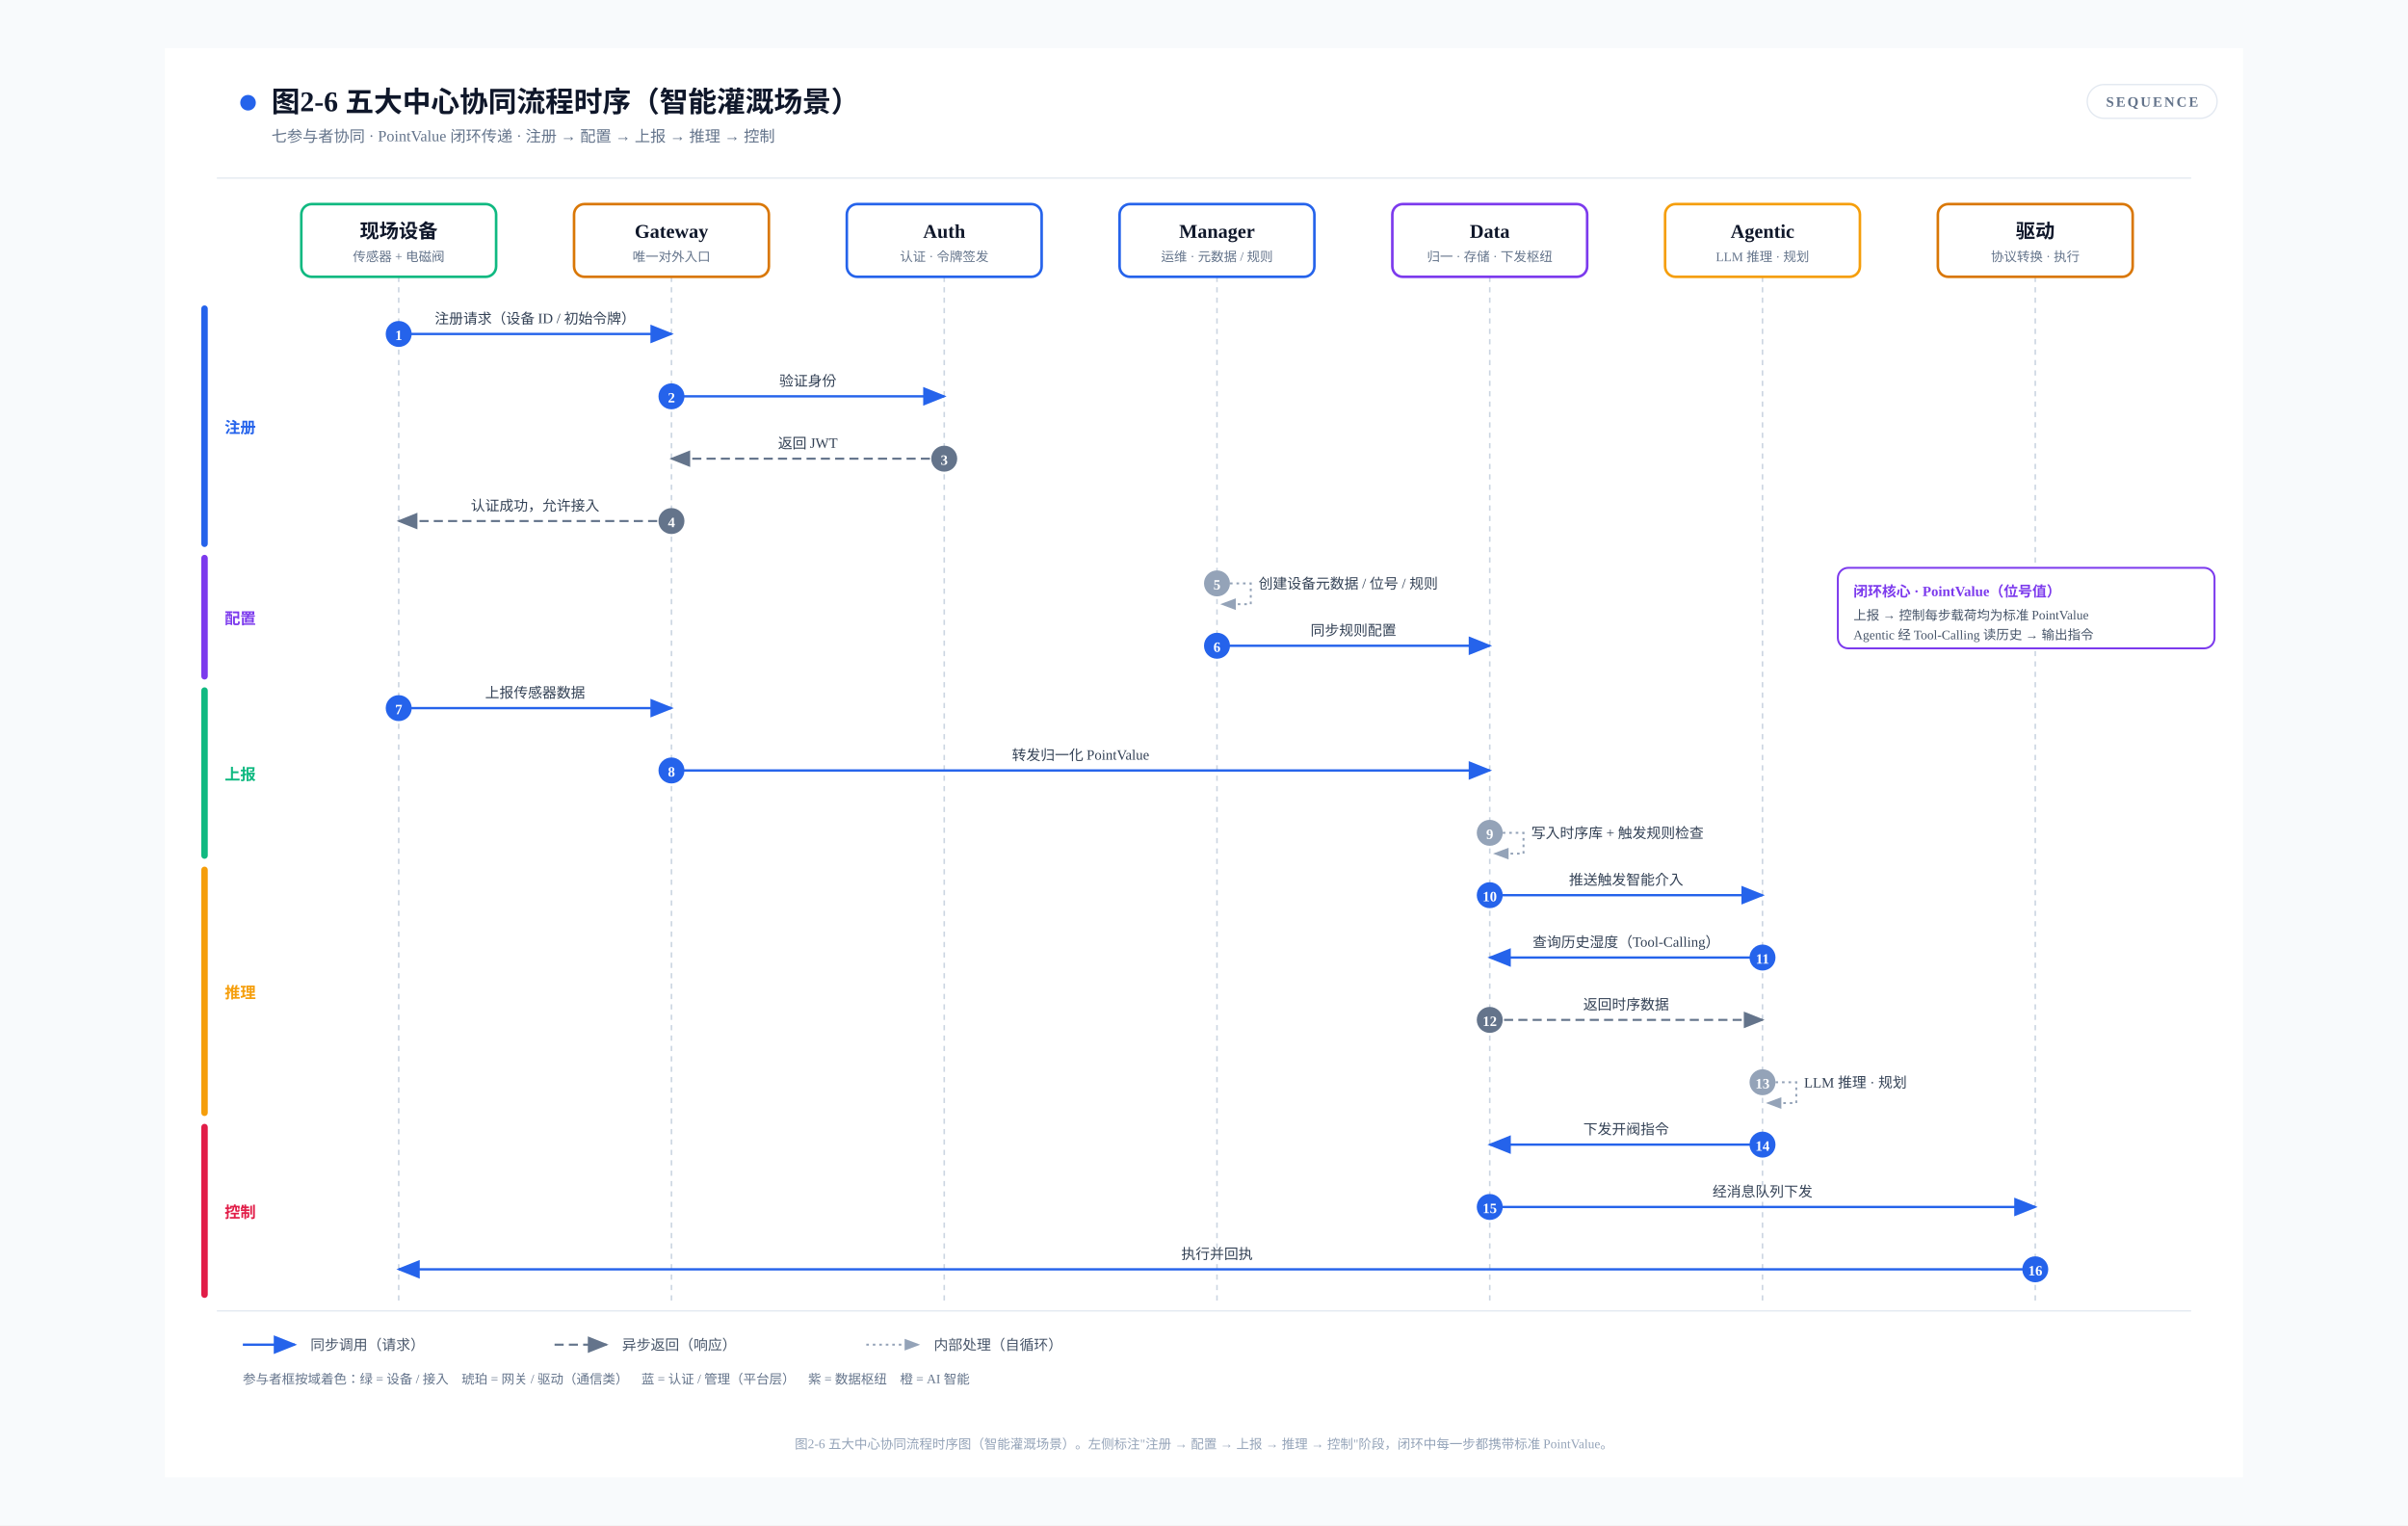
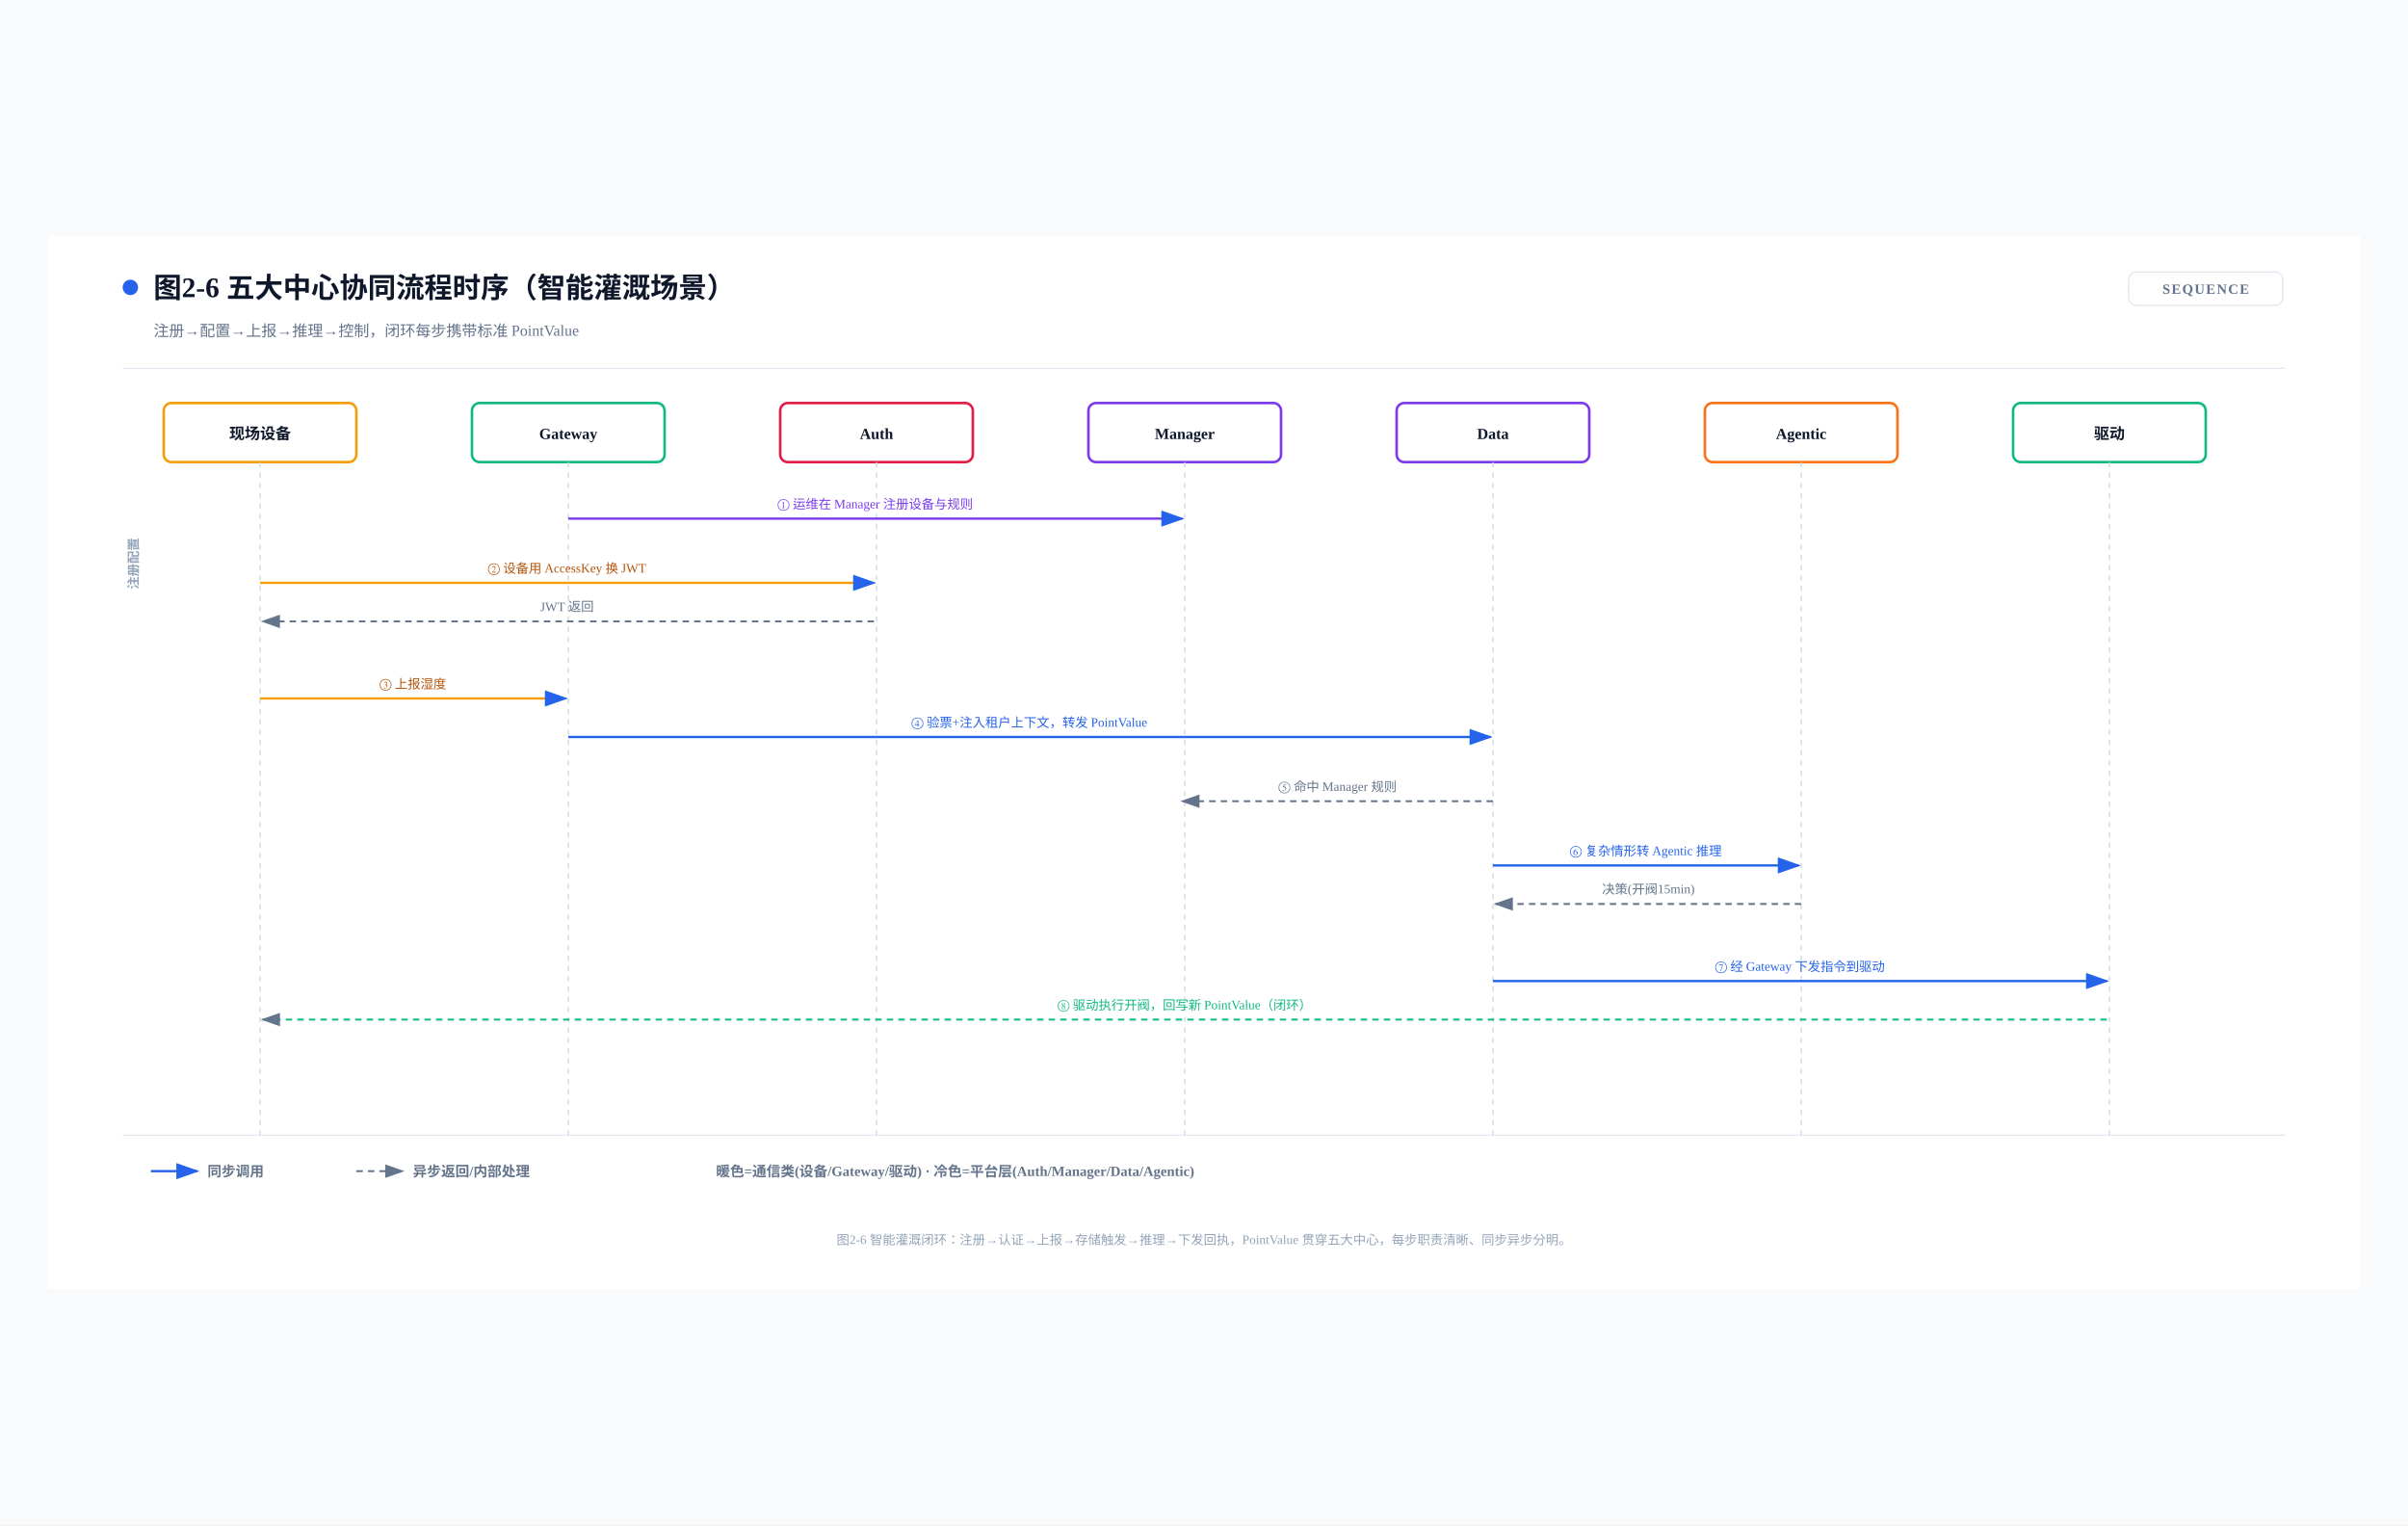
<svg xmlns="http://www.w3.org/2000/svg" width="1200" height="760" viewBox="0 0 1200 760" role="img" aria-labelledby="title desc">
  <rect width="1200" height="760" fill="#F8FAFC" />
-   <svg x="82.182" y="24.000" width="1035.636" height="712.000" viewBox="0 0 1600.000 1100.000" preserveAspectRatio="xMidYMid meet">
+   <svg x="24.000" y="117.600" width="1152.000" height="524.800" viewBox="0 0 1800.000 820.000" preserveAspectRatio="xMidYMid meet">
    <defs>
-       <marker id="ah-blue" markerWidth="10" markerHeight="8" refX="9" refY="4" orient="auto">
-         <polygon points="0 0,10 4,0 8" fill="#2563EB" />
+       <marker id="ah-blue" markerWidth="10" markerHeight="7" refX="9" refY="3.5" orient="auto">
+         <polygon points="0 0,10 3.5,0 7" fill="#2563EB" />
      </marker>
-       <marker id="ah-gray" markerWidth="10" markerHeight="8" refX="9" refY="4" orient="auto">
-         <polygon points="0 0,10 4,0 8" fill="#64748B" />
-       </marker>
-       <marker id="ah-light" markerWidth="8" markerHeight="6" refX="7" refY="3" orient="auto">
-         <polygon points="0 0,8 3,0 6" fill="#94A3B8" />
+       <marker id="ah-gray" markerWidth="10" markerHeight="7" refX="9" refY="3.5" orient="auto">
+         <polygon points="0 0,10 3.5,0 7" fill="#64748B" />
      </marker>
    </defs>
-     <rect x="0" y="0" width="1600" height="1100" fill="#FFFFFF" />
-     <circle cx="64" cy="42" r="6" fill="#2563EB" />
-     <text x="82" y="49" font-size="22" font-weight="700" fill="#0F172A">图2-6 五大中心协同流程时序（智能灌溉场景）</text>
-     <text x="82" y="72" font-size="12" fill="#64748B">七参与者协同 · PointValue 闭环传递 · 注册 → 配置 → 上报 → 推理 → 控制</text>
-     <rect x="1480" y="28" width="100" height="26" rx="13" fill="#FFFFFF" stroke="#E2E8F0" stroke-width="1" />
-     <text x="1530" y="45" font-size="11" font-weight="700" fill="#64748B" text-anchor="middle" letter-spacing="1.5">SEQUENCE</text>
-     <line x1="40" y1="100" x2="1560" y2="100" stroke="#E2E8F0" stroke-width="1" />
-     <rect x="28" y="198" width="5" height="186" rx="2.5" fill="#2563EB" />
-     <text x="46" y="291" font-size="12" font-weight="700" fill="#2563EB" dominant-baseline="central">注册</text>
-     <rect x="28" y="390" width="5" height="96" rx="2.5" fill="#7C3AED" />
-     <text x="46" y="438" font-size="12" font-weight="700" fill="#7C3AED" dominant-baseline="central">配置</text>
-     <rect x="28" y="492" width="5" height="132" rx="2.5" fill="#10B981" />
-     <text x="46" y="558" font-size="12" font-weight="700" fill="#10B981" dominant-baseline="central">上报</text>
-     <rect x="28" y="630" width="5" height="192" rx="2.5" fill="#F59E0B" />
-     <text x="46" y="726" font-size="12" font-weight="700" fill="#F59E0B" dominant-baseline="central">推理</text>
-     <rect x="28" y="828" width="5" height="134" rx="2.5" fill="#E11D48" />
-     <text x="46" y="895" font-size="12" font-weight="700" fill="#E11D48" dominant-baseline="central">控制</text>
-     <line x1="180" y1="176" x2="180" y2="965" stroke="#CBD5E1" stroke-width="1.2" stroke-dasharray="4 4" />
-     <line x1="390" y1="176" x2="390" y2="965" stroke="#CBD5E1" stroke-width="1.2" stroke-dasharray="4 4" />
-     <line x1="600" y1="176" x2="600" y2="965" stroke="#CBD5E1" stroke-width="1.2" stroke-dasharray="4 4" />
-     <line x1="810" y1="176" x2="810" y2="965" stroke="#CBD5E1" stroke-width="1.2" stroke-dasharray="4 4" />
-     <line x1="1020" y1="176" x2="1020" y2="965" stroke="#CBD5E1" stroke-width="1.2" stroke-dasharray="4 4" />
-     <line x1="1230" y1="176" x2="1230" y2="965" stroke="#CBD5E1" stroke-width="1.2" stroke-dasharray="4 4" />
-     <line x1="1440" y1="176" x2="1440" y2="965" stroke="#CBD5E1" stroke-width="1.2" stroke-dasharray="4 4" />
-     <rect x="105" y="120" width="150" height="56" rx="8" fill="#FFFFFF" stroke="#10B981" stroke-width="2" />
-     <text x="180" y="146" font-size="15" font-weight="700" fill="#0F172A" text-anchor="middle">现场设备</text>
-     <text x="180" y="164" font-size="10" fill="#64748B" text-anchor="middle">传感器 + 电磁阀</text>
-     <rect x="315" y="120" width="150" height="56" rx="8" fill="#FFFFFF" stroke="#D97706" stroke-width="2" />
-     <text x="390" y="146" font-size="15" font-weight="700" fill="#0F172A" text-anchor="middle">Gateway</text>
-     <text x="390" y="164" font-size="10" fill="#64748B" text-anchor="middle">唯一对外入口</text>
-     <rect x="525" y="120" width="150" height="56" rx="8" fill="#FFFFFF" stroke="#2563EB" stroke-width="2" />
-     <text x="600" y="146" font-size="15" font-weight="700" fill="#0F172A" text-anchor="middle">Auth</text>
-     <text x="600" y="164" font-size="10" fill="#64748B" text-anchor="middle">认证 · 令牌签发</text>
-     <rect x="735" y="120" width="150" height="56" rx="8" fill="#FFFFFF" stroke="#2563EB" stroke-width="2" />
-     <text x="810" y="146" font-size="15" font-weight="700" fill="#0F172A" text-anchor="middle">Manager</text>
-     <text x="810" y="164" font-size="10" fill="#64748B" text-anchor="middle">运维 · 元数据 / 规则</text>
-     <rect x="945" y="120" width="150" height="56" rx="8" fill="#FFFFFF" stroke="#7C3AED" stroke-width="2" />
-     <text x="1020" y="146" font-size="15" font-weight="700" fill="#0F172A" text-anchor="middle">Data</text>
-     <text x="1020" y="164" font-size="10" fill="#64748B" text-anchor="middle">归一 · 存储 · 下发枢纽</text>
-     <rect x="1155" y="120" width="150" height="56" rx="8" fill="#FFFFFF" stroke="#F59E0B" stroke-width="2" />
-     <text x="1230" y="146" font-size="15" font-weight="700" fill="#0F172A" text-anchor="middle">Agentic</text>
-     <text x="1230" y="164" font-size="10" fill="#64748B" text-anchor="middle">LLM 推理 · 规划</text>
-     <rect x="1365" y="120" width="150" height="56" rx="8" fill="#FFFFFF" stroke="#D97706" stroke-width="2" />
-     <text x="1440" y="146" font-size="15" font-weight="700" fill="#0F172A" text-anchor="middle">驱动</text>
-     <text x="1440" y="164" font-size="10" fill="#64748B" text-anchor="middle">协议转换 · 执行</text>
-     <line x1="180" y1="220" x2="390" y2="220" stroke="#2563EB" stroke-width="1.8" marker-end="url(#ah-blue)" />
-     <circle cx="180" cy="220" r="10" fill="#2563EB" />
-     <text x="180" y="221" font-size="11" font-weight="700" fill="#FFFFFF" text-anchor="middle" dominant-baseline="central">1</text>
-     <text x="285" y="212" font-size="11" fill="#334155" text-anchor="middle">注册请求（设备 ID / 初始令牌）</text>
-     <line x1="390" y1="268" x2="600" y2="268" stroke="#2563EB" stroke-width="1.8" marker-end="url(#ah-blue)" />
-     <circle cx="390" cy="268" r="10" fill="#2563EB" />
-     <text x="390" y="269" font-size="11" font-weight="700" fill="#FFFFFF" text-anchor="middle" dominant-baseline="central">2</text>
-     <text x="495" y="260" font-size="11" fill="#334155" text-anchor="middle">验证身份</text>
-     <line x1="600" y1="316" x2="390" y2="316" stroke="#64748B" stroke-width="1.6" stroke-dasharray="7 4" marker-end="url(#ah-gray)" />
-     <circle cx="600" cy="316" r="10" fill="#64748B" />
-     <text x="600" y="317" font-size="11" font-weight="700" fill="#FFFFFF" text-anchor="middle" dominant-baseline="central">3</text>
-     <text x="495" y="308" font-size="11" fill="#334155" text-anchor="middle">返回 JWT</text>
-     <line x1="390" y1="364" x2="180" y2="364" stroke="#64748B" stroke-width="1.6" stroke-dasharray="7 4" marker-end="url(#ah-gray)" />
-     <circle cx="390" cy="364" r="10" fill="#64748B" />
-     <text x="390" y="365" font-size="11" font-weight="700" fill="#FFFFFF" text-anchor="middle" dominant-baseline="central">4</text>
-     <text x="285" y="356" font-size="11" fill="#334155" text-anchor="middle">认证成功，允许接入</text>
-     <path d="M 810 412 L 836 412 L 836 428 L 814 428" fill="none" stroke="#94A3B8" stroke-width="1.5" stroke-dasharray="2 3" marker-end="url(#ah-light)" />
-     <circle cx="810" cy="412" r="10" fill="#94A3B8" />
-     <text x="810" y="413" font-size="11" font-weight="700" fill="#FFFFFF" text-anchor="middle" dominant-baseline="central">5</text>
-     <text x="842" y="416" font-size="11" fill="#334155">创建设备元数据 / 位号 / 规则</text>
-     <line x1="810" y1="460" x2="1020" y2="460" stroke="#2563EB" stroke-width="1.8" marker-end="url(#ah-blue)" />
-     <circle cx="810" cy="460" r="10" fill="#2563EB" />
-     <text x="810" y="461" font-size="11" font-weight="700" fill="#FFFFFF" text-anchor="middle" dominant-baseline="central">6</text>
-     <text x="915" y="452" font-size="11" fill="#334155" text-anchor="middle">同步规则配置</text>
-     <line x1="180" y1="508" x2="390" y2="508" stroke="#2563EB" stroke-width="1.8" marker-end="url(#ah-blue)" />
-     <circle cx="180" cy="508" r="10" fill="#2563EB" />
-     <text x="180" y="509" font-size="11" font-weight="700" fill="#FFFFFF" text-anchor="middle" dominant-baseline="central">7</text>
-     <text x="285" y="500" font-size="11" fill="#334155" text-anchor="middle">上报传感器数据</text>
-     <line x1="390" y1="556" x2="1020" y2="556" stroke="#2563EB" stroke-width="1.8" marker-end="url(#ah-blue)" />
-     <circle cx="390" cy="556" r="10" fill="#2563EB" />
-     <text x="390" y="557" font-size="11" font-weight="700" fill="#FFFFFF" text-anchor="middle" dominant-baseline="central">8</text>
-     <text x="705" y="548" font-size="11" fill="#334155" text-anchor="middle">转发归一化 PointValue</text>
-     <path d="M 1020 604 L 1046 604 L 1046 620 L 1024 620" fill="none" stroke="#94A3B8" stroke-width="1.5" stroke-dasharray="2 3" marker-end="url(#ah-light)" />
-     <circle cx="1020" cy="604" r="10" fill="#94A3B8" />
-     <text x="1020" y="605" font-size="11" font-weight="700" fill="#FFFFFF" text-anchor="middle" dominant-baseline="central">9</text>
-     <text x="1052" y="608" font-size="11" fill="#334155">写入时序库 + 触发规则检查</text>
-     <line x1="1020" y1="652" x2="1230" y2="652" stroke="#2563EB" stroke-width="1.8" marker-end="url(#ah-blue)" />
-     <circle cx="1020" cy="652" r="10" fill="#2563EB" />
-     <text x="1020" y="653" font-size="11" font-weight="700" fill="#FFFFFF" text-anchor="middle" dominant-baseline="central">10</text>
-     <text x="1125" y="644" font-size="11" fill="#334155" text-anchor="middle">推送触发智能介入</text>
-     <line x1="1230" y1="700" x2="1020" y2="700" stroke="#2563EB" stroke-width="1.8" marker-end="url(#ah-blue)" />
-     <circle cx="1230" cy="700" r="10" fill="#2563EB" />
-     <text x="1230" y="701" font-size="11" font-weight="700" fill="#FFFFFF" text-anchor="middle" dominant-baseline="central">11</text>
-     <text x="1125" y="692" font-size="11" fill="#334155" text-anchor="middle">查询历史湿度（Tool-Calling）</text>
-     <line x1="1020" y1="748" x2="1230" y2="748" stroke="#64748B" stroke-width="1.6" stroke-dasharray="7 4" marker-end="url(#ah-gray)" />
-     <circle cx="1020" cy="748" r="10" fill="#64748B" />
-     <text x="1020" y="749" font-size="11" font-weight="700" fill="#FFFFFF" text-anchor="middle" dominant-baseline="central">12</text>
-     <text x="1125" y="740" font-size="11" fill="#334155" text-anchor="middle">返回时序数据</text>
-     <path d="M 1230 796 L 1256 796 L 1256 812 L 1234 812" fill="none" stroke="#94A3B8" stroke-width="1.5" stroke-dasharray="2 3" marker-end="url(#ah-light)" />
-     <circle cx="1230" cy="796" r="10" fill="#94A3B8" />
-     <text x="1230" y="797" font-size="11" font-weight="700" fill="#FFFFFF" text-anchor="middle" dominant-baseline="central">13</text>
-     <text x="1262" y="800" font-size="11" fill="#334155">LLM 推理 · 规划</text>
-     <line x1="1230" y1="844" x2="1020" y2="844" stroke="#2563EB" stroke-width="1.8" marker-end="url(#ah-blue)" />
-     <circle cx="1230" cy="844" r="10" fill="#2563EB" />
-     <text x="1230" y="845" font-size="11" font-weight="700" fill="#FFFFFF" text-anchor="middle" dominant-baseline="central">14</text>
-     <text x="1125" y="836" font-size="11" fill="#334155" text-anchor="middle">下发开阀指令</text>
-     <line x1="1020" y1="892" x2="1440" y2="892" stroke="#2563EB" stroke-width="1.8" marker-end="url(#ah-blue)" />
-     <circle cx="1020" cy="892" r="10" fill="#2563EB" />
-     <text x="1020" y="893" font-size="11" font-weight="700" fill="#FFFFFF" text-anchor="middle" dominant-baseline="central">15</text>
-     <text x="1230" y="884" font-size="11" fill="#334155" text-anchor="middle">经消息队列下发</text>
-     <line x1="1440" y1="940" x2="180" y2="940" stroke="#2563EB" stroke-width="1.8" marker-end="url(#ah-blue)" />
-     <circle cx="1440" cy="940" r="10" fill="#2563EB" />
-     <text x="1440" y="941" font-size="11" font-weight="700" fill="#FFFFFF" text-anchor="middle" dominant-baseline="central">16</text>
-     <text x="810" y="932" font-size="11" fill="#334155" text-anchor="middle">执行并回执</text>
-     <rect x="1288" y="400" width="290" height="62" rx="8" fill="#FFFFFF" stroke="#7C3AED" stroke-width="1.5" />
-     <text x="1300" y="422" font-size="11" font-weight="700" fill="#7C3AED">闭环核心 · PointValue（位号值）</text>
-     <text x="1300" y="440" font-size="10" fill="#475569">上报 → 控制每步载荷均为标准 PointValue</text>
-     <text x="1300" y="455" font-size="10" fill="#475569">Agentic 经 Tool-Calling 读历史 → 输出指令</text>
-     <line x1="40" y1="972" x2="1560" y2="972" stroke="#E2E8F0" stroke-width="1" />
-     <line x1="60" y1="998" x2="100" y2="998" stroke="#2563EB" stroke-width="1.8" marker-end="url(#ah-blue)" />
-     <text x="112" y="1002" font-size="11" fill="#475569">同步调用（请求）</text>
-     <line x1="300" y1="998" x2="340" y2="998" stroke="#64748B" stroke-width="1.6" stroke-dasharray="7 4" marker-end="url(#ah-gray)" />
-     <text x="352" y="1002" font-size="11" fill="#475569">异步返回（响应）</text>
-     <line x1="540" y1="998" x2="580" y2="998" stroke="#94A3B8" stroke-width="1.5" stroke-dasharray="2 3" marker-end="url(#ah-light)" />
-     <text x="592" y="1002" font-size="11" fill="#475569">内部处理（自循环）</text>
-     <text x="60" y="1028" font-size="10" fill="#64748B">参与者框按域着色：绿 = 设备 / 接入　琥珀 = 网关 / 驱动（通信类）　蓝 = 认证 / 管理（平台层）　紫 = 数据枢纽　橙 = AI 智能</text>
-     <text x="800" y="1078" font-size="10" fill="#94A3B8" text-anchor="middle">图2-6 五大中心协同流程时序图（智能灌溉场景）。左侧标注"注册 → 配置 → 上报 → 推理 → 控制"阶段，闭环中每一步都携带标准 PointValue。</text>
+     <rect x="0" y="0" width="1800" height="820" fill="#FFFFFF" />
+     <circle cx="64" cy="40" r="6" fill="#2563EB" />
+     <text x="82" y="48" fill="#0F172A" font-size="22" font-weight="700">图2-6 五大中心协同流程时序（智能灌溉场景）</text>
+     <text x="82" y="78" fill="#64748B" font-size="12" font-weight="500">注册→配置→上报→推理→控制，闭环每步携带标准 PointValue</text>
+     <rect x="1620" y="28" width="120" height="26" rx="6" fill="#FFFFFF" stroke="#E2E8F0" stroke-width="1" />
+     <text x="1680" y="45" fill="#64748B" font-size="11" font-weight="700" text-anchor="middle" letter-spacing="1">SEQUENCE</text>
+     <line x1="58" y1="103" x2="1742" y2="103" stroke="#E2E8F0" stroke-width="1" />
+     <g font-size="12" font-weight="700" text-anchor="middle">
+       <rect x="90" y="130" width="150" height="46" rx="6" fill="#FFFFFF" stroke="#F59E0B" stroke-width="2" />
+       <text x="165" y="158" fill="#0F172A">现场设备</text>
+       <rect x="330" y="130" width="150" height="46" rx="6" fill="#FFFFFF" stroke="#10B981" stroke-width="2" />
+       <text x="405" y="158" fill="#0F172A">Gateway</text>
+       <rect x="570" y="130" width="150" height="46" rx="6" fill="#FFFFFF" stroke="#E11D48" stroke-width="2" />
+       <text x="645" y="158" fill="#0F172A">Auth</text>
+       <rect x="810" y="130" width="150" height="46" rx="6" fill="#FFFFFF" stroke="#7C3AED" stroke-width="2" />
+       <text x="885" y="158" fill="#0F172A">Manager</text>
+       <rect x="1050" y="130" width="150" height="46" rx="6" fill="#FFFFFF" stroke="#7C3AED" stroke-width="2" />
+       <text x="1125" y="158" fill="#0F172A">Data</text>
+       <rect x="1290" y="130" width="150" height="46" rx="6" fill="#FFFFFF" stroke="#F97316" stroke-width="2" />
+       <text x="1365" y="158" fill="#0F172A">Agentic</text>
+       <rect x="1530" y="130" width="150" height="46" rx="6" fill="#FFFFFF" stroke="#10B981" stroke-width="2" />
+       <text x="1605" y="158" fill="#0F172A">驱动</text>
+     </g>
+     <g stroke="#CBD5E1" stroke-width="1" stroke-dasharray="4 4">
+       <line x1="165" y1="176" x2="165" y2="700" />
+       <line x1="405" y1="176" x2="405" y2="700" />
+       <line x1="645" y1="176" x2="645" y2="700" />
+       <line x1="885" y1="176" x2="885" y2="700" />
+       <line x1="1125" y1="176" x2="1125" y2="700" />
+       <line x1="1365" y1="176" x2="1365" y2="700" />
+       <line x1="1605" y1="176" x2="1605" y2="700" />
+     </g>
+     <g font-size="10" fill="#94A3B8" font-weight="600">
+       <text x="70" y="235" text-anchor="end" transform="rotate(-90 70 235)">注册配置</text>
+     </g>
+     <g font-size="10" fill="#334155">
+       <line x1="405" y1="220" x2="883" y2="220" stroke="#7C3AED" stroke-width="1.8" marker-end="url(#ah-blue)" />
+       <text x="644" y="212" text-anchor="middle" fill="#7C3AED">① 运维在 Manager 注册设备与规则</text>
+       <line x1="165" y1="270" x2="643" y2="270" stroke="#F59E0B" stroke-width="1.8" marker-end="url(#ah-blue)" />
+       <text x="404" y="262" text-anchor="middle" fill="#B45309">② 设备用 AccessKey 换 JWT</text>
+       <line x1="643" y1="300" x2="167" y2="300" stroke="#64748B" stroke-width="1.5" stroke-dasharray="5 4" marker-end="url(#ah-gray)" />
+       <text x="404" y="292" text-anchor="middle" fill="#64748B">JWT 返回</text>
+       <line x1="165" y1="360" x2="403" y2="360" stroke="#F59E0B" stroke-width="1.8" marker-end="url(#ah-blue)" />
+       <text x="284" y="352" text-anchor="middle" fill="#B45309">③ 上报湿度</text>
+       <line x1="405" y1="390" x2="1123" y2="390" stroke="#2563EB" stroke-width="1.8" marker-end="url(#ah-blue)" />
+       <text x="764" y="382" text-anchor="middle" fill="#2563EB">④ 验票+注入租户上下文，转发 PointValue</text>
+       <line x1="1125" y1="440" x2="883" y2="440" stroke="#64748B" stroke-width="1.5" stroke-dasharray="5 4" marker-end="url(#ah-gray)" />
+       <text x="1004" y="432" text-anchor="middle" fill="#64748B">⑤ 命中 Manager 规则</text>
+       <line x1="1125" y1="490" x2="1363" y2="490" stroke="#2563EB" stroke-width="1.8" marker-end="url(#ah-blue)" />
+       <text x="1244" y="482" text-anchor="middle" fill="#2563EB">⑥ 复杂情形转 Agentic 推理</text>
+       <line x1="1365" y1="520" x2="1127" y2="520" stroke="#64748B" stroke-width="1.5" stroke-dasharray="5 4" marker-end="url(#ah-gray)" />
+       <text x="1246" y="512" text-anchor="middle" fill="#64748B">决策(开阀15min)</text>
+       <line x1="1125" y1="580" x2="1603" y2="580" stroke="#2563EB" stroke-width="1.8" marker-end="url(#ah-blue)" />
+       <text x="1364" y="572" text-anchor="middle" fill="#2563EB">⑦ 经 Gateway 下发指令到驱动</text>
+       <line x1="1603" y1="610" x2="167" y2="610" stroke="#10B981" stroke-width="1.5" stroke-dasharray="5 4" marker-end="url(#ah-gray)" />
+       <text x="885" y="602" text-anchor="middle" fill="#10B981">⑧ 驱动执行开阀，回写新 PointValue（闭环）</text>
+     </g>
+     <line x1="58" y1="700" x2="1742" y2="700" stroke="#E2E8F0" stroke-width="1" />
+     <line x1="80" y1="728" x2="116" y2="728" stroke="#2563EB" stroke-width="1.8" marker-end="url(#ah-blue)" />
+     <text x="124" y="732" fill="#64748B" font-size="11" font-weight="600">同步调用</text>
+     <line x1="240" y1="728" x2="276" y2="728" stroke="#64748B" stroke-width="1.5" stroke-dasharray="5 4" marker-end="url(#ah-gray)" />
+     <text x="284" y="732" fill="#64748B" font-size="11" font-weight="600">异步返回/内部处理</text>
+     <text x="520" y="732" fill="#64748B" font-size="11" font-weight="600">暖色=通信类(设备/Gateway/驱动) · 冷色=平台层(Auth/Manager/Data/Agentic)</text>
+     <text x="900" y="785" fill="#94A3B8" font-size="10" text-anchor="middle">图2-6 智能灌溉闭环：注册→认证→上报→存储触发→推理→下发回执，PointValue 贯穿五大中心，每步职责清晰、同步异步分明。</text>
  </svg>
</svg>
